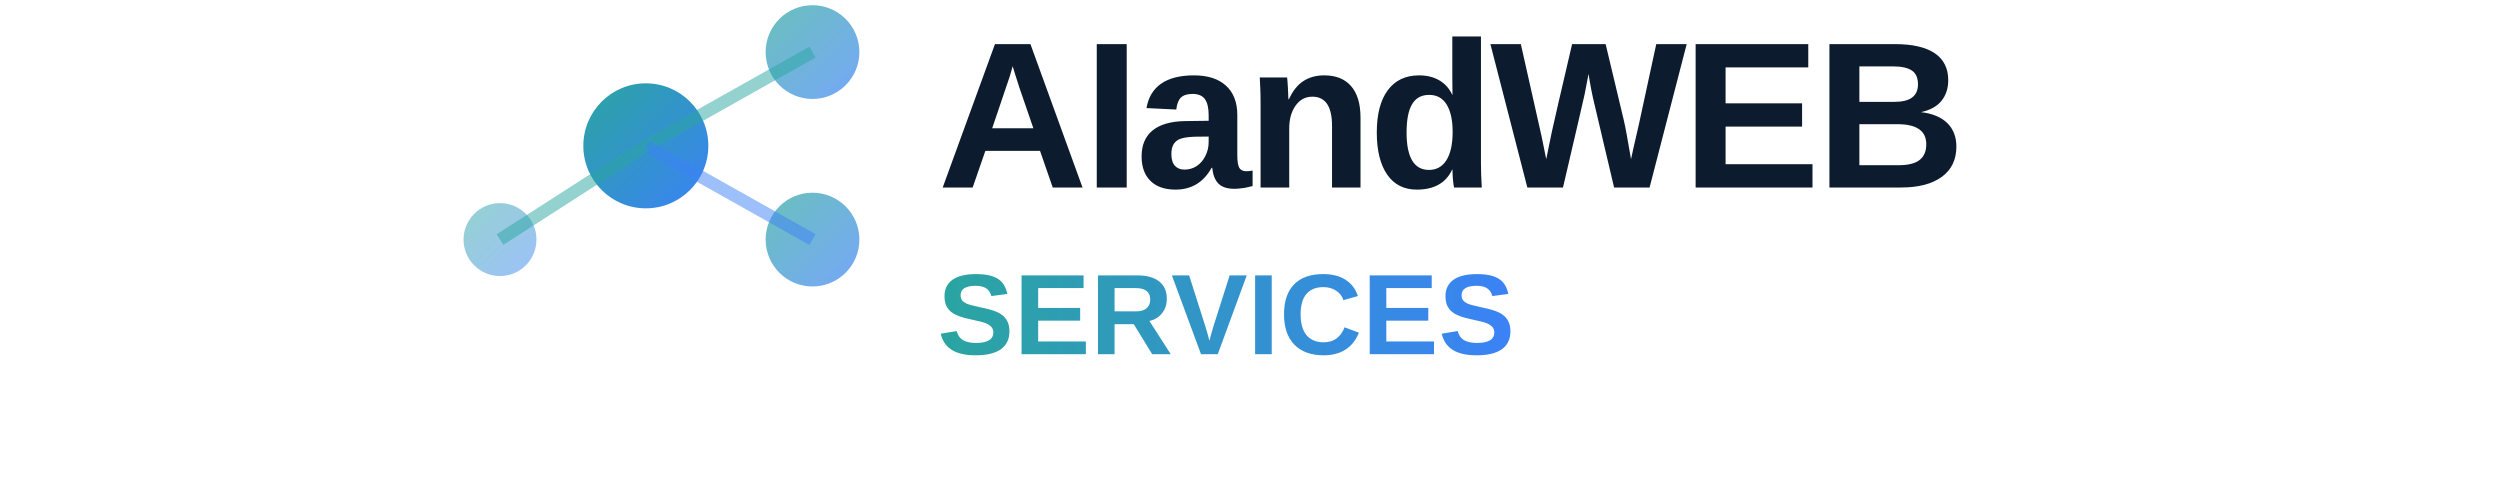
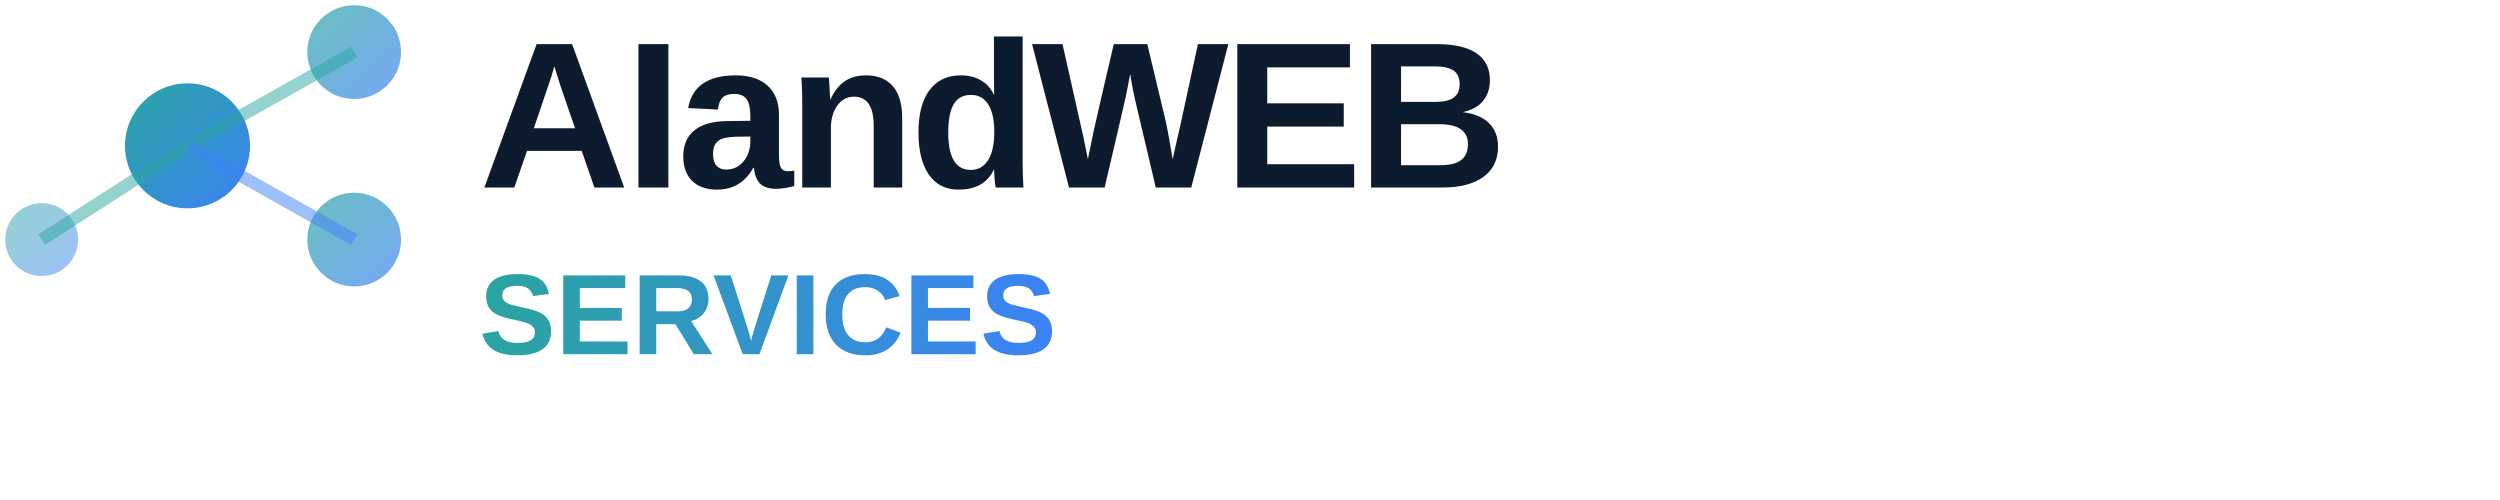
- <svg xmlns="http://www.w3.org/2000/svg" width="260" height="52" viewBox="0 4 152 48" role="img">
+ <svg xmlns="http://www.w3.org/2000/svg" width="260" height="52" viewBox="0 4 240 48" role="img">
  <defs>
    <linearGradient id="grad" x1="0%" y1="0%" x2="100%" y2="100%">
      <stop offset="0%" stop-color="#2AA5A0" />
      <stop offset="100%" stop-color="#3B82F6" />
    </linearGradient>
    <linearGradient id="textgrad" x1="0%" y1="0%" x2="100%" y2="0%">
      <stop offset="0%" stop-color="#2AA5A0" />
      <stop offset="100%" stop-color="#3B82F6" />
    </linearGradient>
  </defs>
  <circle cx="18" cy="18" r="6" fill="url(#grad)" />
  <circle cx="34" cy="9" r="4.5" fill="url(#grad)" opacity="0.7" />
  <circle cx="34" cy="27" r="4.5" fill="url(#grad)" opacity="0.7" />
  <circle cx="4" cy="27" r="3.5" fill="url(#grad)" opacity="0.5" />
  <line x1="18" y1="18" x2="34" y2="9" stroke="#2AA5A0" stroke-width="1.2" opacity="0.5" />
  <line x1="18" y1="18" x2="34" y2="27" stroke="#3B82F6" stroke-width="1.2" opacity="0.5" />
  <line x1="18" y1="18" x2="4" y2="27" stroke="#2AA5A0" stroke-width="1.2" opacity="0.5" />
  <text x="46" y="22" font-family="'Plus Jakarta Sans', Arial, sans-serif" font-size="20" font-weight="800" fill="#0D1B2E" letter-spacing="-0.5">AIandWEB</text>
  <text x="46" y="38" font-family="'Plus Jakarta Sans', Arial, sans-serif" font-size="11" font-weight="600" fill="url(#textgrad)" textLength="99" lengthAdjust="spacing">SERVICES</text>
</svg>
